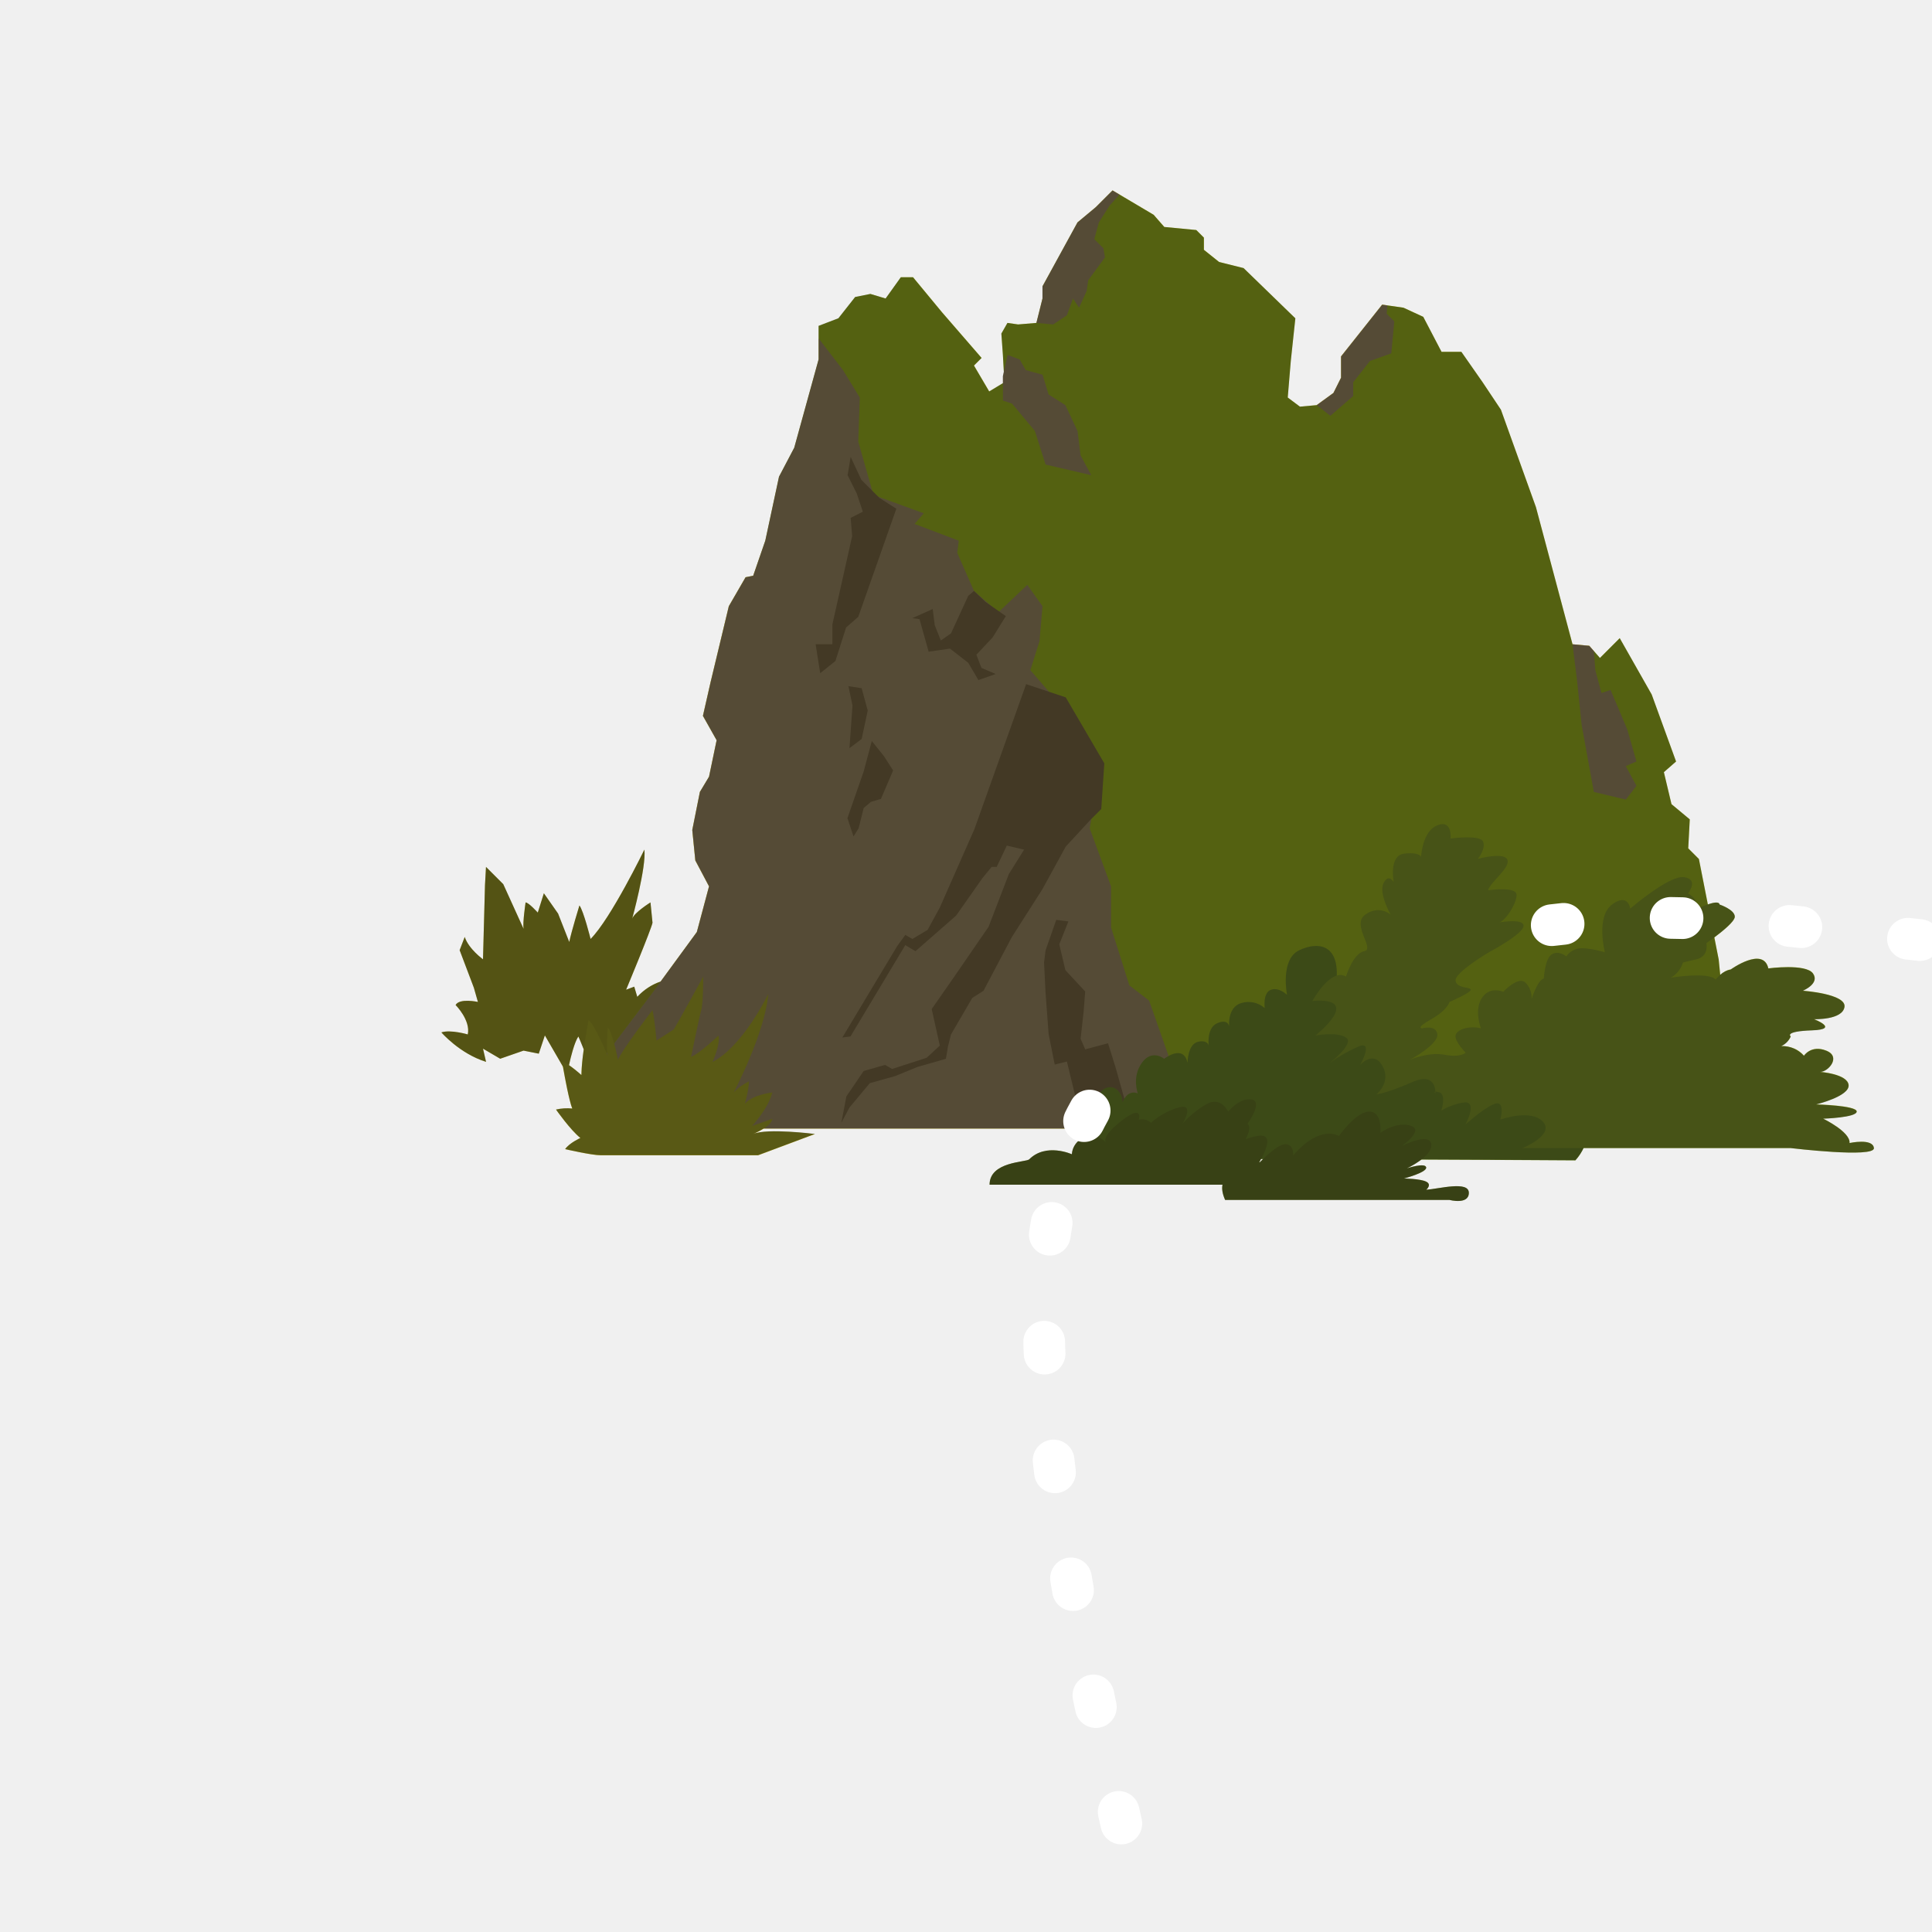
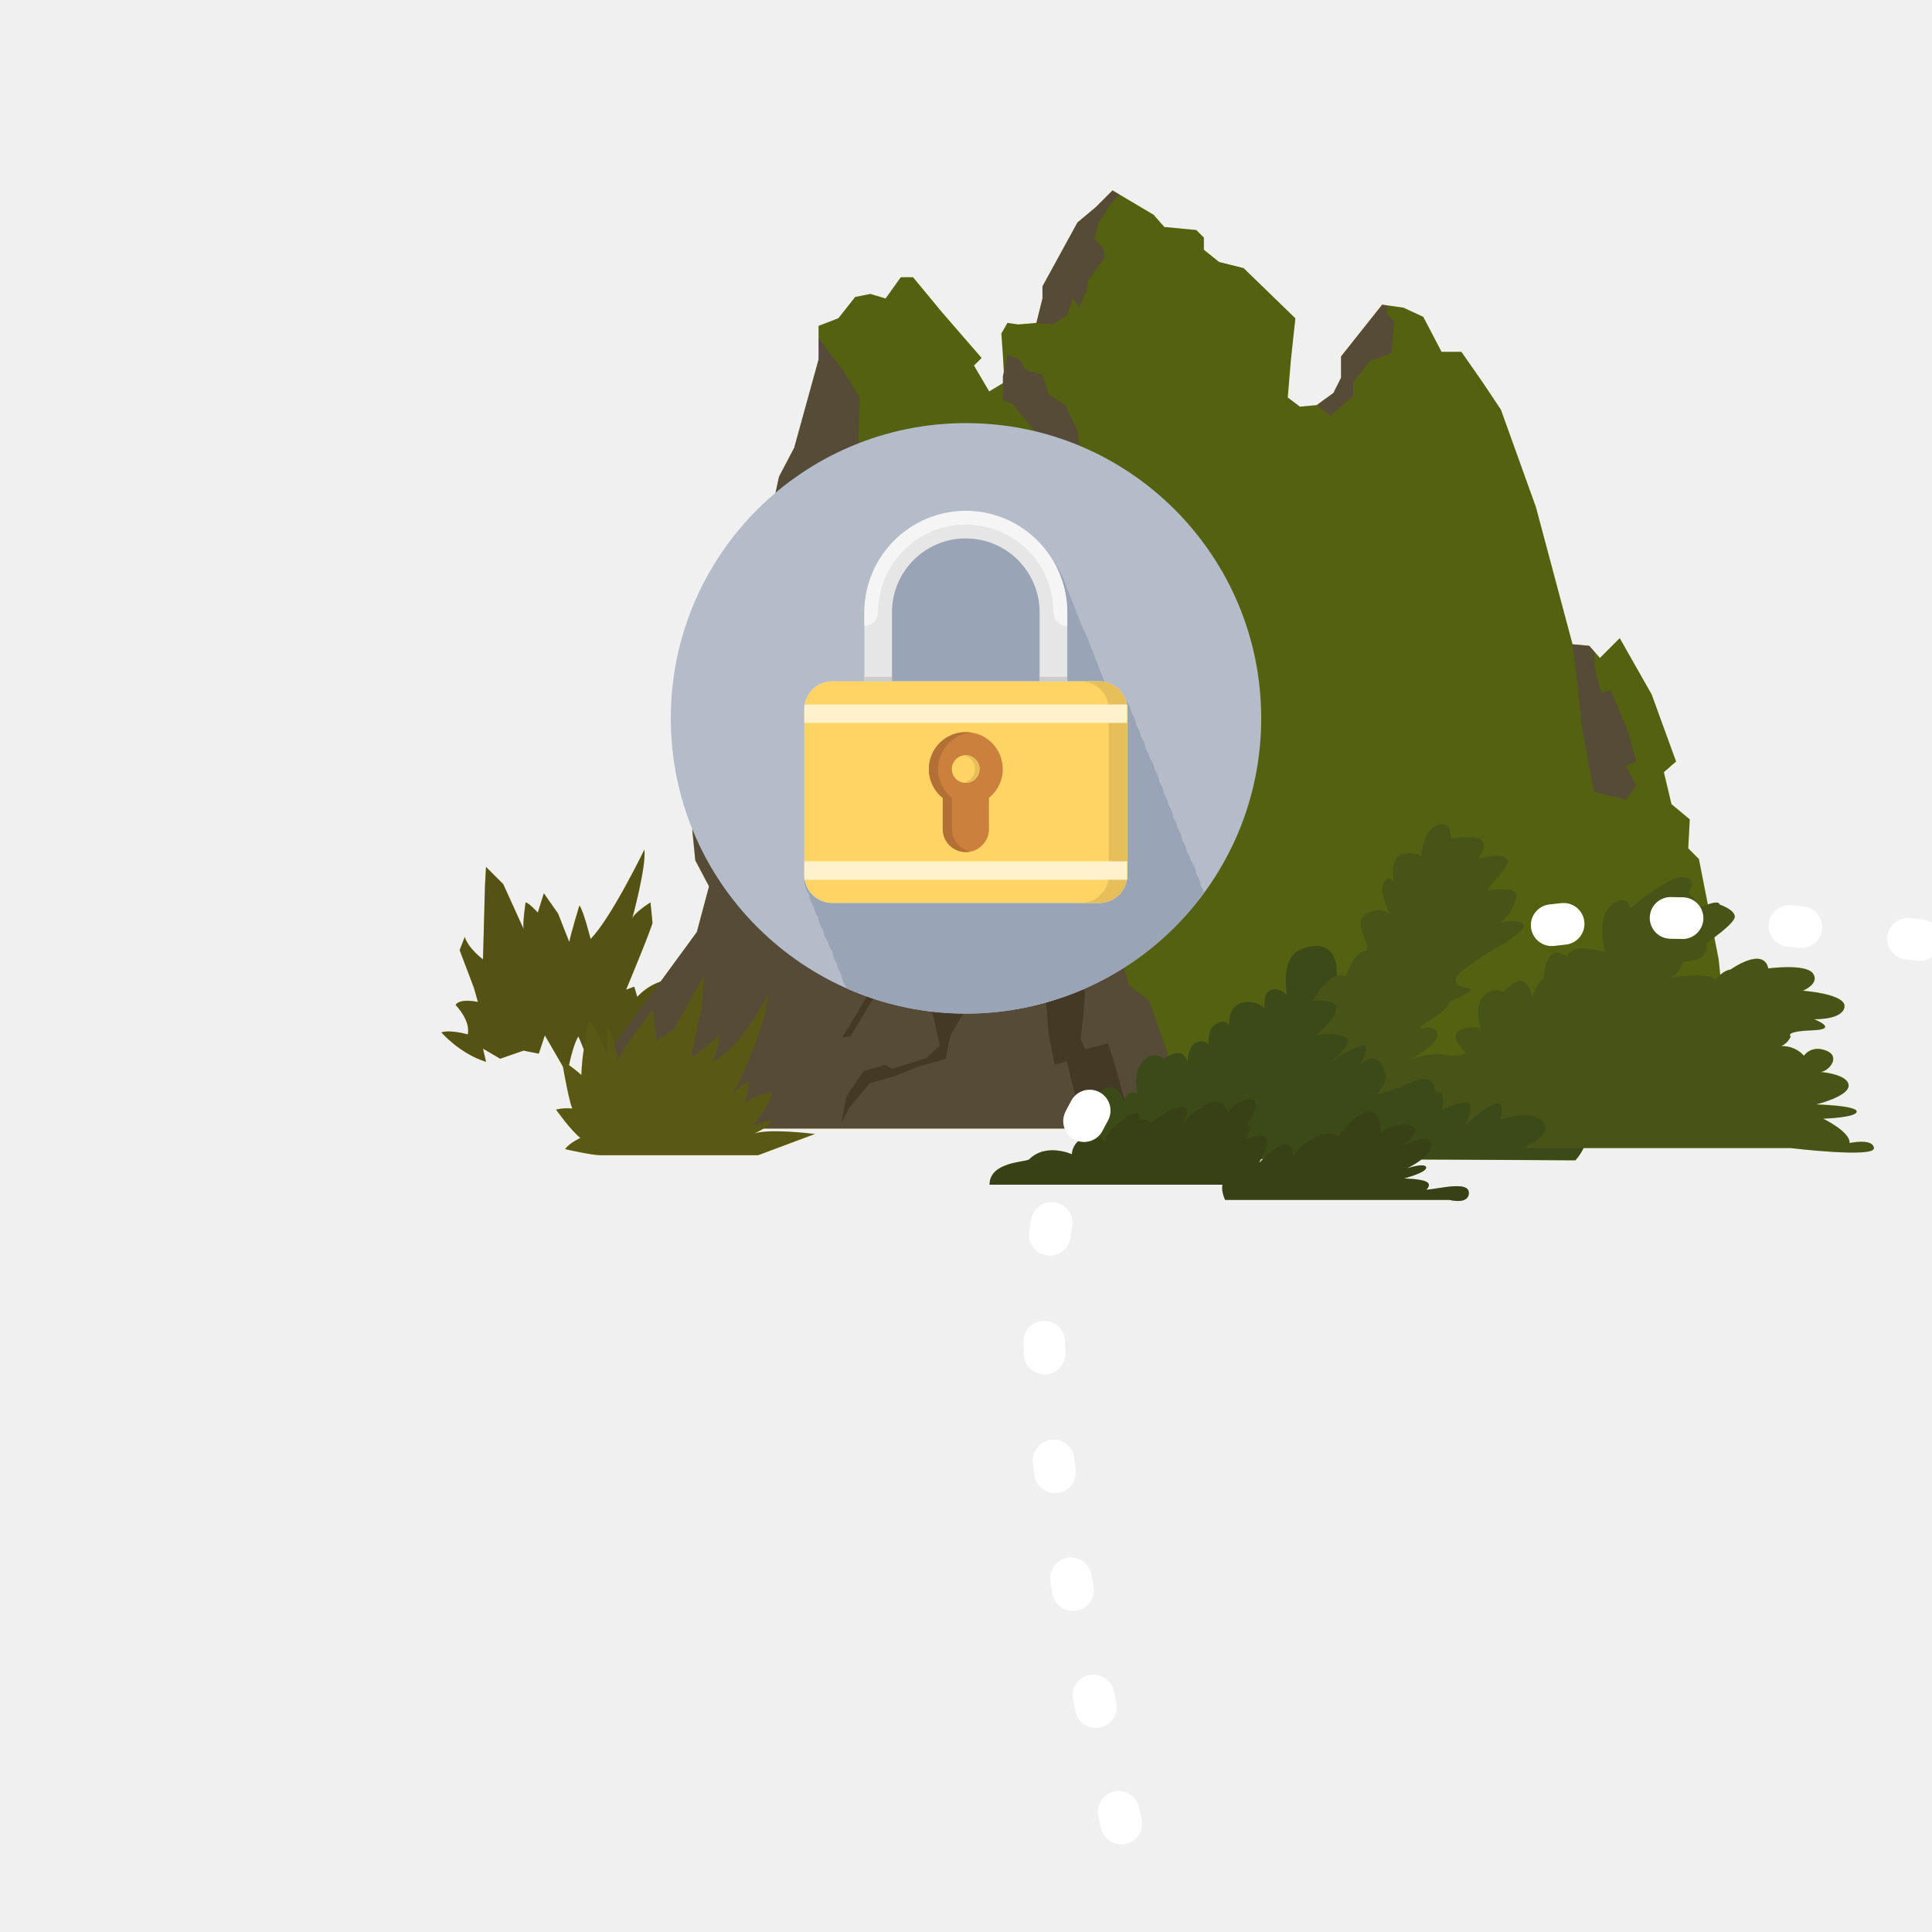
<svg xmlns="http://www.w3.org/2000/svg" width="1000" height="1000" viewBox="0 0 1000 1000">
  <defs>
-     <style>.cls-1{isolation:isolate;}.cls-2{fill:#c9ba2c;}.cls-3{fill:#cbd925;}.cls-4{fill:#cca877;}.cls-5{fill:#a17f53;}.cls-6{fill:#91a634;}.cls-7{fill:#abba32;}.cls-8{fill:#87912e;}.cls-9{fill:#d6c62f;}.cls-10{fill:#6a7273;mix-blend-mode:multiply;}.cls-11{fill:none;stroke:#fff;stroke-linecap:round;stroke-miterlimit:10;stroke-width:21.59px;stroke-dasharray:6.17 55.52;}</style>
+     <style>.cls-1{isolation:isolate;}.cls-2{fill:#c9ba2c;}.cls-3{fill:#cbd925;}.cls-4{fill:#cca877;}.cls-5{fill:#a17f53;}.cls-6{fill:#91a634;}.cls-7{fill:#abba32;}.cls-8{fill:#87912e;}.cls-9{fill:#d6c62f;}.cls-10{fill:#6a7273;mix-blend-mode:multiply;}.cls-11{fill:#b4bcca;}.cls-12{fill:#99a4b7;}.cls-13{fill:#e6e6e6;}.cls-14{fill:#ffd464;}.cls-15{fill:#e6bf5a;}.cls-16{fill:#cc803d;}.cls-17{fill:#b37035;}.cls-18{fill:#f5f5f5;}.cls-19{fill:#fff1cc;}.cls-20{fill:#ccc;}.cls-21{fill:none;stroke:#fff;stroke-linecap:round;stroke-miterlimit:10;stroke-width:21.59px;stroke-dasharray:6.17 55.52;}</style>
  </defs>
  <g class="cls-1">
    <g id="plano1">
      <path class="cls-2" d="M333,531.74s13.66-17.87,14.19-24.7c0,0-8.93,0-17.34,8.93l-1.58-5.26-4.2,1.58s13.14-31.53,13.66-34.68l-1.05-10.51s-8.41,5.26-9.46,8.41c0,0,7.36-26.8,6.31-35.74,0,0-17.34,35.74-27.85,46.25,0,0-3.68-14.71-5.78-17.34,0,0-4.2,13.66-5.26,18.92l-5.78-14.71-7.36-10.51-3.15,10s-4.73-5.26-6.31-5.26c0,0-1.58,10.51-1.05,13.66l-10.51-23.12-8.93-8.93-.53,9.46L250,496.53s-7.36-5.26-9.46-11.56l-2.63,6.83,7.36,19.44,2.1,7.36s-9.46-2.1-11.56,1.58c0,0,7.88,7.88,6.31,15.24,0,0-8.93-2.63-13.66-1.05,0,0,9.46,11,23.12,15.24L250,542.78,258.9,548l12.09-4.2,7.88,1.58,3.15-9.46,11.56,20s2.63-14.71,5.78-19.44c0,0,5.78,12.61,5.26,16.29l6.31-7.88-.69,5.35,10.68-8.5s-1.58,7.36-3.15,9.46Z" />
      <polygon class="cls-3" points="898.27 584.12 333.88 584.12 309.44 571.51 310.23 550.23 337.03 514.76 360.68 482.44 366.99 458.8 359.89 445.39 358.32 429.63 362.26 409.92 366.99 402.04 370.93 383.12 363.83 370.51 367.78 353.17 377.24 313.75 385.91 298.78 389.85 297.99 396.15 279.86 400.88 257.79 403.25 246.75 411.13 231.78 423.74 186.06 423.74 168.71 433.99 164.77 442.66 153.74 450.54 152.16 458.42 154.53 466.31 143.49 472.61 143.49 487.59 161.62 508.09 185.27 504.14 189.21 512.03 202.61 519.91 197.88 519.12 183.69 518.33 172.66 521.48 167.14 527 167.93 536.46 167.14 539.61 154.53 539.61 148.22 557.74 115.11 567.2 107.23 575.88 98.56 579.47 100.69 597.16 111.17 602.68 117.48 619.23 119.06 623.17 123 623.17 129.3 631.05 135.61 643.66 138.76 670.46 164.77 668.1 186.84 666.52 205.76 672.83 210.49 681.5 209.7 690.17 203.4 694.11 195.51 694.11 184.48 715.4 157.68 718.1 158.06 726.43 159.25 736.68 163.98 746.13 182.11 756.38 182.11 767.42 197.88 776.88 212.07 795.01 262.51 813.93 333.46 822.6 334.25 824.99 336.98 828.12 340.56 838.36 330.31 854.91 359.48 867.53 394.15 861.22 399.67 865.16 416.23 874.62 424.11 873.83 439.09 879.35 444.61 889.6 496.63 898.27 584.12" />
      <polygon class="cls-4" points="618.46 584.12 333.88 584.12 309.44 571.51 310.23 550.23 337.03 514.76 360.68 482.44 366.99 458.8 359.89 445.39 358.32 429.63 362.26 409.92 366.99 402.04 370.93 383.12 363.83 370.51 367.78 353.17 377.24 313.75 385.91 298.78 389.85 297.99 396.15 279.86 400.88 257.79 403.25 246.75 411.13 231.78 423.74 186.06 423.74 175.18 436.35 191.57 445.02 205.76 444.24 228.62 452.12 256.21 478.13 265.67 473.4 271.19 496.26 279.86 495.47 286.16 504.14 305.87 516.76 316.91 531.73 302.72 539.61 313.75 538.04 331.88 533.31 346.86 548.28 364.2 567.99 404.4 564.05 428.84 575.09 458.8 575.09 480.07 584.55 510.03 594.79 517.91 605.04 547.08 616.08 562.06 618.46 584.12" />
      <polygon class="cls-4" points="521.49 183.69 519.12 194.73 519.12 207.34 523.85 208.92 535.67 223.1 541.19 240.45 564.84 245.96 559.32 235.72 557.74 223.1 551.44 209.7 542.77 204.19 539.62 193.94 530.94 191.57 527.79 186.06 521.49 183.69" />
      <polygon class="cls-5" points="553.01 476.92 548.28 488.75 551.44 502.15 561.69 513.18 560.9 523.43 559.32 537.62 561.69 543.14 573.51 539.98 577.45 552.6 582.97 572.3 558.53 575.45 552.23 549.44 545.92 551.02 542.77 535.25 541.19 513.97 540.4 498.2 541.19 491.9 546.71 476.13 553.01 476.92" />
      <polygon class="cls-4" points="568.78 115.11 566.41 123.79 571.14 128.52 571.93 133.25 563.26 145.07 562.47 150.59 558.53 159.25 555.38 154.53 552.23 163.19 545.13 167.93 536.46 167.14 539.61 154.53 539.61 148.22 557.74 115.11 567.2 107.23 575.88 98.56 579.47 100.69 574.3 106.44 568.78 115.11" />
      <polygon class="cls-4" points="721.7 166.35 720.13 182.9 709.09 186.84 700.42 197.88 700.42 204.97 688.6 215.22 681.5 209.7 690.17 203.4 694.11 195.51 694.11 184.48 715.4 157.68 718.1 158.06 717.76 162.41 721.7 166.35" />
      <polygon class="cls-4" points="841.51 396.52 847.03 406.77 841.51 413.86 824.97 409.92 818.66 375.24 816.29 352.38 813.93 333.46 822.6 334.25 824.99 336.98 825.75 346.86 828.91 358.69 833.63 357.11 842.3 377.6 847.03 394.15 841.51 396.52" />
      <polygon class="cls-5" points="440.3 236.5 438.72 245.96 443.45 255.42 446.6 264.88 440.3 268.04 441.08 277.49 430.84 323.21 430.84 333.46 422.17 333.46 424.53 348.44 432.41 342.13 437.93 324.79 444.24 319.27 463.94 263.31 455.27 257.79 445.81 248.33 440.3 236.5" />
      <polygon class="cls-5" points="520.61 318.9 510.1 311.55 504.14 305.87 501.17 308.39 492.23 327.84 486.98 331.52 483.82 323.63 482.77 315.23 472.26 319.95 475.94 320.48 480.67 337.3 491.71 335.72 501.17 343.08 506.42 352.01 515.36 348.86 508 345.71 505.37 338.87 513.78 329.94 520.61 318.9" />
      <polygon class="cls-5" points="531.12 354.11 504.32 429.26 486.45 469.73 480.14 481.29 472.26 486.02 468.58 483.92 464.38 489.7 436 537 440.2 536.47 468.58 489.18 473.84 492.33 482.25 484.97 494.86 473.94 508.52 454.49 513.25 448.71 515.88 448.71 521.13 437.67 530.07 439.78 522.19 452.39 511.68 479.72 494.33 504.94 482.25 522.28 486.45 541.2 479.62 547.51 461.75 553.29 458.07 551.19 447.04 554.34 438.1 567.48 435.47 581.14 439.68 573.26 450.19 560.65 463.33 556.97 474.89 552.24 489.6 548.03 490.65 541.73 492.23 535.42 503.27 516.5 509.05 512.82 523.76 484.97 539.53 460.27 551.62 438.2 564.23 424.54 570.01 418.75 571.59 395.11 551.62 360.95 531.12 354.11" />
      <polygon class="cls-5" points="438.63 423.48 447.04 399.31 451.24 383.54 457.55 391.43 462.28 398.78 455.97 413.5 450.71 415.08 447.04 418.23 444.41 428.74 441.78 432.94 438.63 423.48" />
      <polygon class="cls-5" points="439.68 387.22 445.99 382.49 449.14 367.78 445.99 356.22 439.15 355.17 441.25 365.15 439.68 387.22" />
      <path class="cls-6" d="M564.75,600.59s-15.77-27.85-8.41-23.12c0,0,5.78-8.93,11.56-4.2,0,0-.53-7.88,4.2-10s8.93,2.1,8.93,7.36c0,0,2.1-6.83,7.88-4.73,0,0-3.15-8.41,2.1-15.77s11.56-2.1,11.56-2.1,10-7.88,12.09,2.1c0,0,0-10,5.78-11s5.26,3.15,5.26,3.15-1.58-10,4.2-12.61,6.31,1.58,6.31,1.58-1.05-10,6.31-12.09a12.68,12.68,0,0,1,12.09,2.63s-1.05-7.88,3.15-9.46,8.41,2.63,8.41,2.63-3.68-18.39,6.31-23.12,20-2.63,19.44,13.14c0,0,26.8,18.92,25.75,39.94-.44,8.83,68-.42,88.81,14.71,28.74,20.87,8.93,41,8.93,41S564.75,599,564.75,600.59Z" />
      <path class="cls-7" d="M679.32,518.08s9.46-17.34,17.34-12.61c0,0,3.68-12.09,9.46-13.14s-6.83-13.66.53-18.92,13.14,0,13.14,0-6.31-11-3.68-16.29,5.26-.53,5.26-.53-2.63-13.66,5.26-14.71,8.93,1.58,8.93,1.58.53-13.14,8.41-16.29,6.83,6.83,6.83,6.83,15.24-2.1,16.82,1.58-2.63,8.93-2.63,8.93,13.66-3.68,15.24.53-8.93,11.56-10,15.77c0,0,14.19-2.1,14.71,2.1s-6.31,15.24-10,14.71c0,0,13.66-2.63,13.66,1.58s-17.87,13.66-17.87,13.66-17.87,10.51-17.34,14.71,7.88,3.15,7.88,4.73-11,6.31-11,6.31-1.05,4.2-9.46,8.93-4.73,4.73-4.73,4.73,7.36-2.1,7.88,3.15-14.19,13.14-14.19,13.14,9.46-4.2,17.87-2.63,11-1.05,11-1.05-5.78-5.78-5.26-8.93,7.36-5.26,13.14-3.68c0,0-3.68-9.46.53-15.77s11-3.15,11-3.15,7.88-8.41,11.56-4.73a11.08,11.08,0,0,1,3.15,8.41s3.15-10,6.31-10.51c0,0,.53-10.51,4.2-12.61S810.7,495,810.7,495a9.75,9.75,0,0,1,7.88-4.2c5.26,0,12.09,2.1,12.09,2.1s-4.73-18.39,3.68-24.7,9.46,2.1,9.46,2.1,20-17.34,27.85-16.29,2.1,8.41,2.1,8.41,8.41,4.73,1.58,9.46c0,0,14.19-7.36,14.71-3.68,0,0,7.88,2.63,7.88,6.31s-14.71,13.66-14.71,13.66,1.58,6.83-5.26,8.41l-6.83,1.58a13.59,13.59,0,0,1-6.31,7.88S884.28,502.84,888,507c0,0,3.68-4.73,7.88-5.26,0,0,16.82-12.09,19.44-.53,0,0,19.44-2.63,23.12,2.63s-5.26,8.93-5.26,8.93,22.6,1.58,21.55,8.41-15.77,6.31-15.77,6.31,13.66,5.26-1.05,5.78-11,3.15-11,3.15-2.1,6.83-13.66,6.83c0,0,12.61-5.78,20.5,3.15,0,0,3.68-5.78,11.56-2.63s1.05,11-3.15,11c0,0,14.19,1.05,14.71,6.83s-16.82,10-16.82,10,21,.53,21,3.68S943.66,579,943.66,579s14.19,6.83,13.66,12.61c0,0,12.09-2.63,12.61,2.63s-43.09,0-43.09,0H788.1s16.82-6.83,10.51-13.66-22.07-1.05-22.07-1.05,3.15-11-3.68-7.88-15.24,11.56-14.19,10,5.78-12.09-1.05-11a31.41,31.41,0,0,0-11.56,4.2s2.63-8.41-1.05-9.46-2.1.53-2.1.53,1.05-11.56-12.09-5.78-18.39,6.31-18.39,6.31,7.88-6.31,3.15-14.71-11.56-.53-11.56-.53,7.36-13.14-1.05-9.46a82.21,82.21,0,0,0-14.71,8.41s13.14-10,8.41-13.14-15.77-1.05-15.77-1.05S706.12,516,679.32,518.08Z" />
      <path class="cls-8" d="M634.12,621.08H750.27s10,2.63,10-3.68-15.24-2.1-22.07-1.58c0,0,3.15-2.63,0-4.2S726.62,610,726.62,610s12.09-3.15,11.56-5.78-10,.53-10,.53,13.66-6.31,12.61-12.61-15.24,1.05-15.24,1.05,10.51-7.36,5.78-10-12.61,0-16.82,3.15c0,0,1.05-11-5.78-11S693,588,693,588s-9.46-6.31-23.65,10c0,0,.53-5.26-3.68-5.78S652,601.64,652,601.64s-5.78-3.68-8.93,4.73C643.06,606.37,627.82,606.89,634.12,621.08Z" />
      <path class="cls-8" d="M512.2,613.2H651.47s16.29-6.31,10.51-10-11.56.53-11.56.53,12.09-17.87.53-15.77-7.88,4.73-7.88,4.73,5.78-8.93,2.63-11c0,0,8.41-11.56,2.1-12.61s-12.09,6.31-12.09,6.31S632,567,624.14,571.68a48.73,48.73,0,0,0-12.09,10s6.83-11-2.1-8.41a36,36,0,0,0-14.19,7.88,6.76,6.76,0,0,0-6.31-1.58s2.63-8.41-8.93.53-7.88,11.56-7.88,11.56-4.2-5.78-11-3.15a10.1,10.1,0,0,0-6.83,8.93s-13.37-6.08-22.07,2.63C531.12,601.64,512.2,601.11,512.2,613.2Z" />
      <path class="cls-9" d="M310.92,598h81.46l29.43-11s-24.7-3.15-32.06,0c0,0,9.46-3.68,10-7.88l-10.51,3.68s8.41-8.93,10.51-17.34c0,0-10,1.05-14.19,5.78,0,0,2.1-7.36,2.1-11.56,0,0-5.26,2.63-7.88,5.78,0,0,16.29-31,17.87-51,0,0-13.14,27.33-28.9,35.21,0,0,4.2-8.93,3.15-13.66,0,0-10,9.46-14.19,11,0,0,4.2-20.5,5.26-24.17S364,505.47,364,505.47s-12.09,22.07-15.24,27.33l-8.93,5.78s-1.05-11.56-2.1-15.77c0,0-15.77,20.5-17.87,25.75,0,0-2.63-13.66-5.26-16.82,0,0-1.05,11.56,0,14.71,0,0-7.36-17.34-10-18.39,0,0-3.68,19.44-3.68,28.38,0,0-6.83-6.31-10-6.83,0,0,3.15,18.92,5.26,24.17a25.87,25.87,0,0,0-8.41.53s7.36,10.51,12.61,14.71c0,0-5.78,2.63-7.88,5.78C292.53,594.81,306.19,598,310.92,598Z" />
    </g>
    <g id="bloqueados">
      <path class="cls-10" d="M957.32,591.65c.53-5.78-13.66-12.61-13.66-12.61s17.34-.53,17.34-3.68-21-3.68-21-3.68,17.34-4.2,16.82-10-14.71-6.83-14.71-6.83c4.2,0,11-7.88,3.15-11s-11.56,2.63-11.56,2.63a14.89,14.89,0,0,0-11.72-5,9.59,9.59,0,0,0,4.88-5s-3.68-2.63,11-3.15,1.05-5.78,1.05-5.78,14.71.53,15.77-6.31-21.55-8.41-21.55-8.41,8.93-3.68,5.26-8.93-23.12-2.63-23.12-2.63c-2.63-11.56-19.44.53-19.44.53a11,11,0,0,0-5.45,2.77l-.79-7.93-2.26-11.45c4.35-3.25,10.6-8.32,10.6-10.71,0-3.68-7.88-6.31-7.88-6.31-.23-1.59-3-1.12-6.08-.07l-4.62-23.48-5.52-5.52.79-15-9.46-7.88-3.94-16.55,6.31-5.52-12.61-34.68-16.55-29.17-10.24,10.25L825,337l-2.39-2.73-8.67-.79L795,262.51l-18.13-50.45-9.46-14.19-11-15.77H746.14L736.68,164l-10.24-4.73-8.33-1.19-2.7-.38-21.28,26.8v11l-3.94,7.88-8.67,6.31-8.67.79-6.31-4.73,1.58-18.92,2.36-22.07-26.8-26L631,135.61l-7.88-6.31V123l-3.94-3.94-16.55-1.58-5.52-6.31-17.68-10.48-3.6-2.13-8.67,8.67-9.46,7.88-18.13,33.11v6.31l-3.15,12.61-9.46.79-5.52-.79-3.15,5.52.79,11,.49,8.77-.48,2.26v3.62L512,202.61l-7.88-13.4,3.94-3.94-20.5-23.65-15-18.13h-6.31l-7.88,11-7.88-2.36-7.88,1.58-8.67,11-10.25,3.94v17.34l-12.61,45.72-7.88,15-2.36,11-4.73,22.07L389.85,298l-3.94.79-8.67,15-9.46,39.41-3.94,17.34,7.09,12.61L367,402l-4.73,7.88-3.94,19.71,1.58,15.77,7.09,13.4-6.31,23.64-18.76,25.64a29,29,0,0,0-12.07,7.9l-1.58-5.26-4.2,1.58s13.14-31.53,13.66-34.68l-1.05-10.51s-8.41,5.26-9.46,8.41c0,0,7.36-26.8,6.31-35.74,0,0-17.34,35.74-27.85,46.25,0,0-3.68-14.71-5.78-17.34,0,0-4.2,13.66-5.26,18.92l-5.78-14.71-7.36-10.51-3.15,10s-4.73-5.26-6.31-5.26c0,0-1.58,10.51-1.05,13.66l-10.51-23.12-8.93-8.93-.53,9.46L250,496.53s-7.36-5.26-9.46-11.56l-2.63,6.83,7.36,19.44,2.1,7.36s-9.46-2.1-11.56,1.58c0,0,7.88,7.88,6.31,15.24,0,0-8.93-2.63-13.66-1.05,0,0,9.46,11,23.12,15.24L250,542.78,258.9,548l12.09-4.2,7.88,1.58,3.15-9.46,9.37,16.18c.94,5.32,3.19,17.59,4.82,21.66a25.87,25.87,0,0,0-8.41.53s7.36,10.51,12.61,14.71c0,0-5.78,2.63-7.88,5.78,0,0,13.66,3.15,18.39,3.15h81.46l29.43-11s-24.7-3.15-32.06,0a36,36,0,0,0,5.5-2.8H556.37c.78,1.81,1.72,3.79,2.69,5.73a10,10,0,0,0-4.29,7.58s-13.37-6.08-22.07,2.63c-1.58,1.58-20.5,1.05-20.5,13.14H632.78c-.41,2-.13,4.56,1.35,7.88H750.27s10,2.63,10-3.68-15.24-2.1-22.07-1.58c0,0,3.15-2.63,0-4.2S726.62,610,726.62,610s12.09-3.15,11.56-5.78-10,.53-10,.53a45,45,0,0,0,7.61-4.62c44.21.19,79.63.42,79.63.42a25.62,25.62,0,0,0,4.23-6.31H926.84s43.62,5.26,43.09,0S957.32,591.65,957.32,591.65ZM294.51,551.33c1-4.73,2.84-11.83,4.85-14.85,0,0,1.42,3.11,2.79,6.68a109.29,109.29,0,0,0-1.22,13.29A60.41,60.41,0,0,0,294.51,551.33ZM652,601.64l-.19-.11c.29-.49.6-1,.93-1.62h1C652.66,600.93,652,601.64,652,601.64Z" />
+       <path class="cls-11" d="M652.8,371.8A152.8,152.8,0,1,1,500,219,152.8,152.8,0,0,1,652.8,371.8Zm0,0" />
+       <path class="cls-12" d="M623.31,462a11.85,11.85,0,0,0-1.73-3.28,13.37,13.37,0,0,0-2.42-6.43,15.13,15.13,0,0,0-2.79-7,15.66,15.66,0,0,0-2.08-4.63,13.05,13.05,0,0,0-2.28-5.5,14.59,14.59,0,0,0-2.46-6.51,12.53,12.53,0,0,0-2.3-5.53,14,14,0,0,0-2.44-6.47,11.93,11.93,0,0,0-2.32-5.59,13.36,13.36,0,0,0-2.41-6.42,14.88,14.88,0,0,0-2.46-6.49,13,13,0,0,0-2.56-5.93,13,13,0,0,0-2.14-4.68,14.49,14.49,0,0,0-2.46-6.5,12.41,12.41,0,0,0-2.31-5.56,13.85,13.85,0,0,0-2.43-6.45,12,12,0,0,0-2.95-6.37,14.41,14.41,0,0,0-11.07-9.75l-.27-.59a51.66,51.66,0,0,0-2.39-6.11,51.72,51.72,0,0,0-2.39-6.12,52.14,52.14,0,0,0-2.39-6.11,52.37,52.37,0,0,0-4.05-9.42c-.23-.54-.48-1.06-.72-1.59a51.66,51.66,0,0,0-2.39-6.11,51.77,51.77,0,0,0-2.39-6.12,52.19,52.19,0,0,0-2.39-6.11,52.38,52.38,0,0,0-7.22-14.44,52.51,52.51,0,0,0-97.75,26.68V352.7H430.65A14.37,14.37,0,0,0,416.32,367v88.4A13.11,13.11,0,0,0,418.8,463a14.78,14.78,0,0,0,2.45,6.47,12.83,12.83,0,0,0,2.31,5.6,14.15,14.15,0,0,0,2.42,6.43,12.3,12.3,0,0,0,2.57,6,12.49,12.49,0,0,0,2.16,4.72,13.76,13.76,0,0,0,2.42,6.43,11.86,11.86,0,0,0,2.35,5.64,13.13,13.13,0,0,0,2.4,6.4c0,.29.1.58.16.87A152.75,152.75,0,0,0,623.31,462Zm0,0" />
+       <path class="cls-13" d="M583.45,453a14.37,14.37,0,0,1-14.32,14.32H430.65A14.37,14.37,0,0,1,416.32,453V367a14.37,14.37,0,0,1,14.33-14.32H569.12A14.37,14.37,0,0,1,583.45,367Zm0,0" />
+       <path class="cls-14" d="M583.45,453a14.37,14.37,0,0,1-14.32,14.32H430.65A14.37,14.37,0,0,1,416.32,453V367a14.37,14.37,0,0,1,14.33-14.32H569.12A14.37,14.37,0,0,1,583.45,367Zm0,0" />
+       <path class="cls-15" d="M569.12,352.7h-9.55A14.37,14.37,0,0,1,573.9,367v86a14.37,14.37,0,0,1-14.32,14.32h9.55A14.37,14.37,0,0,0,583.45,453V367a14.37,14.37,0,0,0-14.32-14.32Zm0,0" />
+       <path class="cls-13" d="M461.69,352.7V316.89a38.2,38.2,0,0,1,76.4,0V352.7h14.33V316.89a52.53,52.53,0,0,0-105.05,0V352.7Zm0,0" />
+       <path class="cls-16" d="M519,398.06a19.1,19.1,0,1,0-31,14.9V429.1a11.94,11.94,0,0,0,23.88,0V413a19.05,19.05,0,0,0,7.16-14.9Zm0,0" />
+       <path class="cls-17" d="M492.73,429.1V413a19.08,19.08,0,0,1,9.55-33.83,19.5,19.5,0,0,0-2.39-.16,19.09,19.09,0,0,0-11.94,34V429.1A11.94,11.94,0,0,0,499.89,441a11.69,11.69,0,0,0,2.39-.25,11.93,11.93,0,0,1-9.55-11.69Zm0,0" />
+       <path class="cls-18" d="M499.89,264.36a52.58,52.58,0,0,0-52.52,52.52v7.16a7.16,7.16,0,0,0,7.16-7.16,45.36,45.36,0,1,1,90.73,0,7.16,7.16,0,0,0,7.16,7.16v-7.16a52.58,52.58,0,0,0-52.53-52.52Zm0,0" />
+       <path class="cls-14" d="M507,398.06a7.16,7.16,0,1,1-7.16-7.16,7.16,7.16,0,0,1,7.16,7.16Zm0,0" />
+       <path class="cls-15" d="M499.89,390.9a7.3,7.3,0,0,0-1.19.12,7.14,7.14,0,0,1,0,14.09,7.65,7.65,0,0,0,1.19.12,7.16,7.16,0,1,0,0-14.33Zm0,0" />
+       <rect class="cls-19" x="416.32" y="364.64" width="167.13" height="9.55" />
+       <rect class="cls-19" x="416.32" y="445.81" width="167.13" height="9.55" />
+       <rect class="cls-20" x="447.36" y="350.31" width="14.32" height="2.39" />
+       <rect class="cls-20" x="538.09" y="350.31" width="14.32" height="2.39" />
    </g>
    <g id="camino_bloqueado" data-name="camino bloqueado">
-       <path class="cls-11" d="M564,574.83c-21.14,38-26.61,86.5-22.27,144.33,5.69,75.86,23,157.58,47.45,263" />
-       <path class="cls-11" d="M993.7,486.58c-104-11.41-127.76-15.1-191.7-7.58" />
+       <path class="cls-21" d="M564,574.83c-21.14,38-26.61,86.5-22.27,144.33,5.69,75.86,23,157.58,47.45,263" />
+       <path class="cls-21" d="M993.7,486.58c-104-11.41-127.76-15.1-191.7-7.58" />
    </g>
  </g>
</svg>
